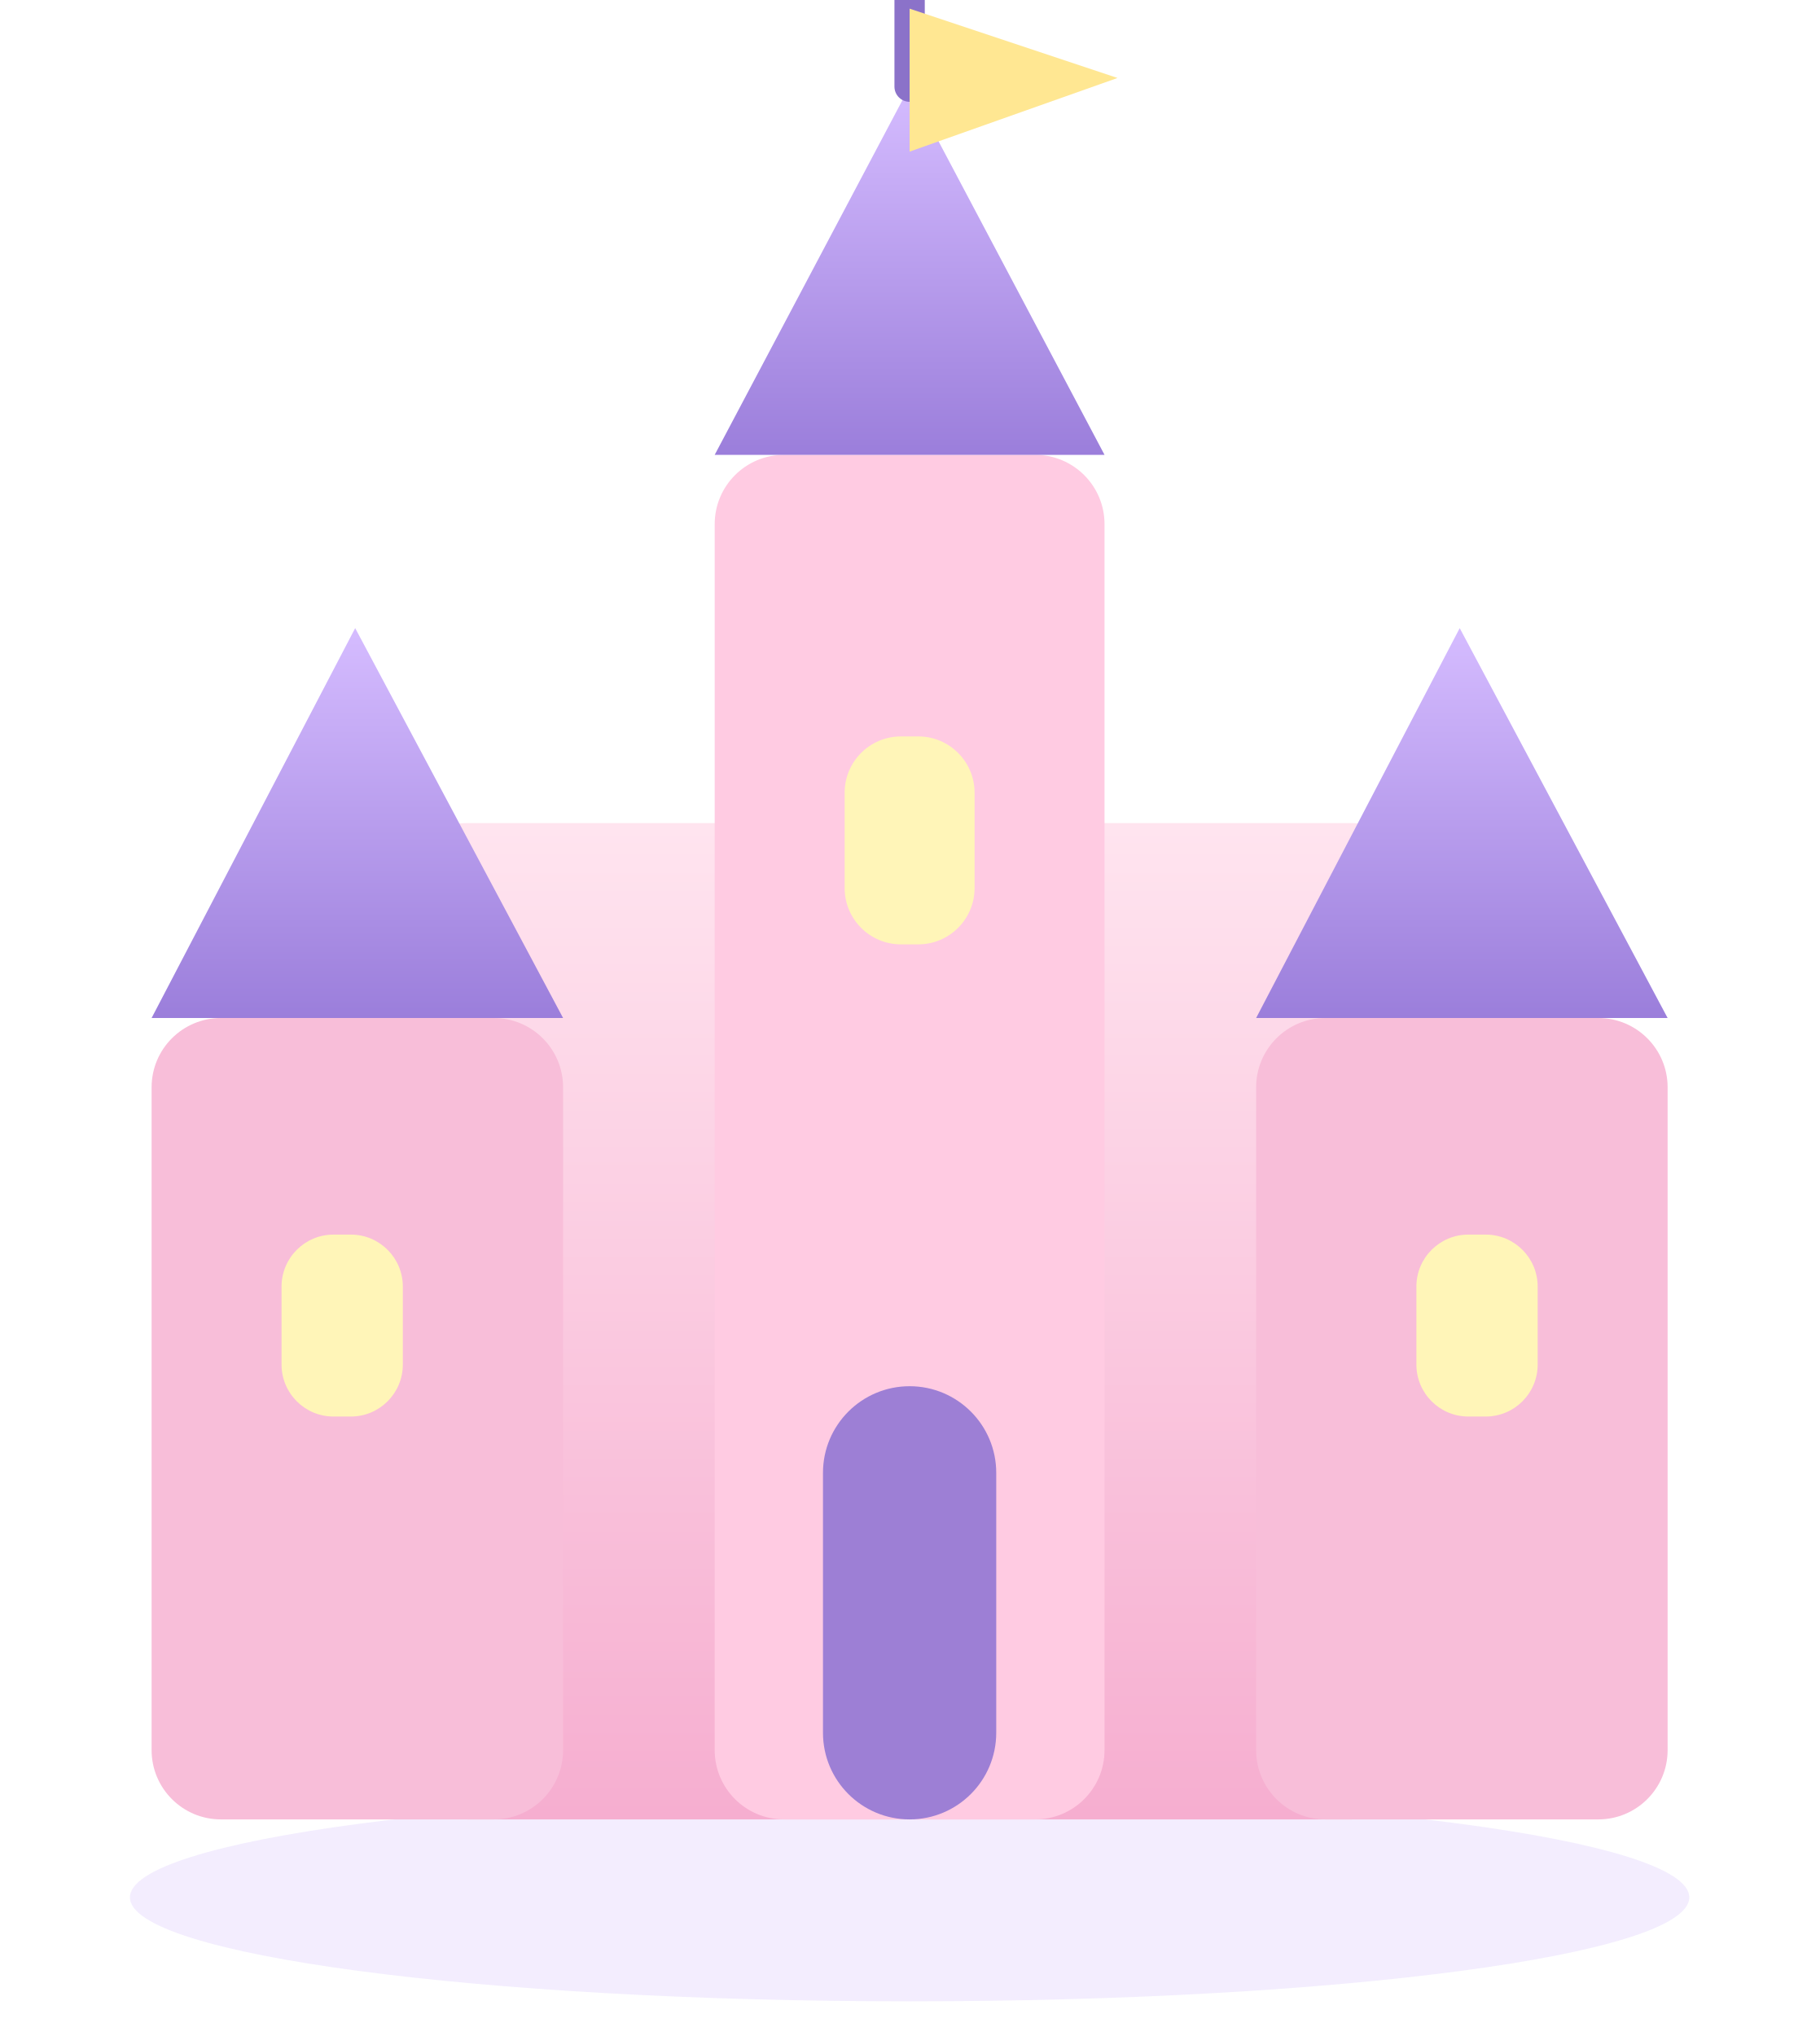
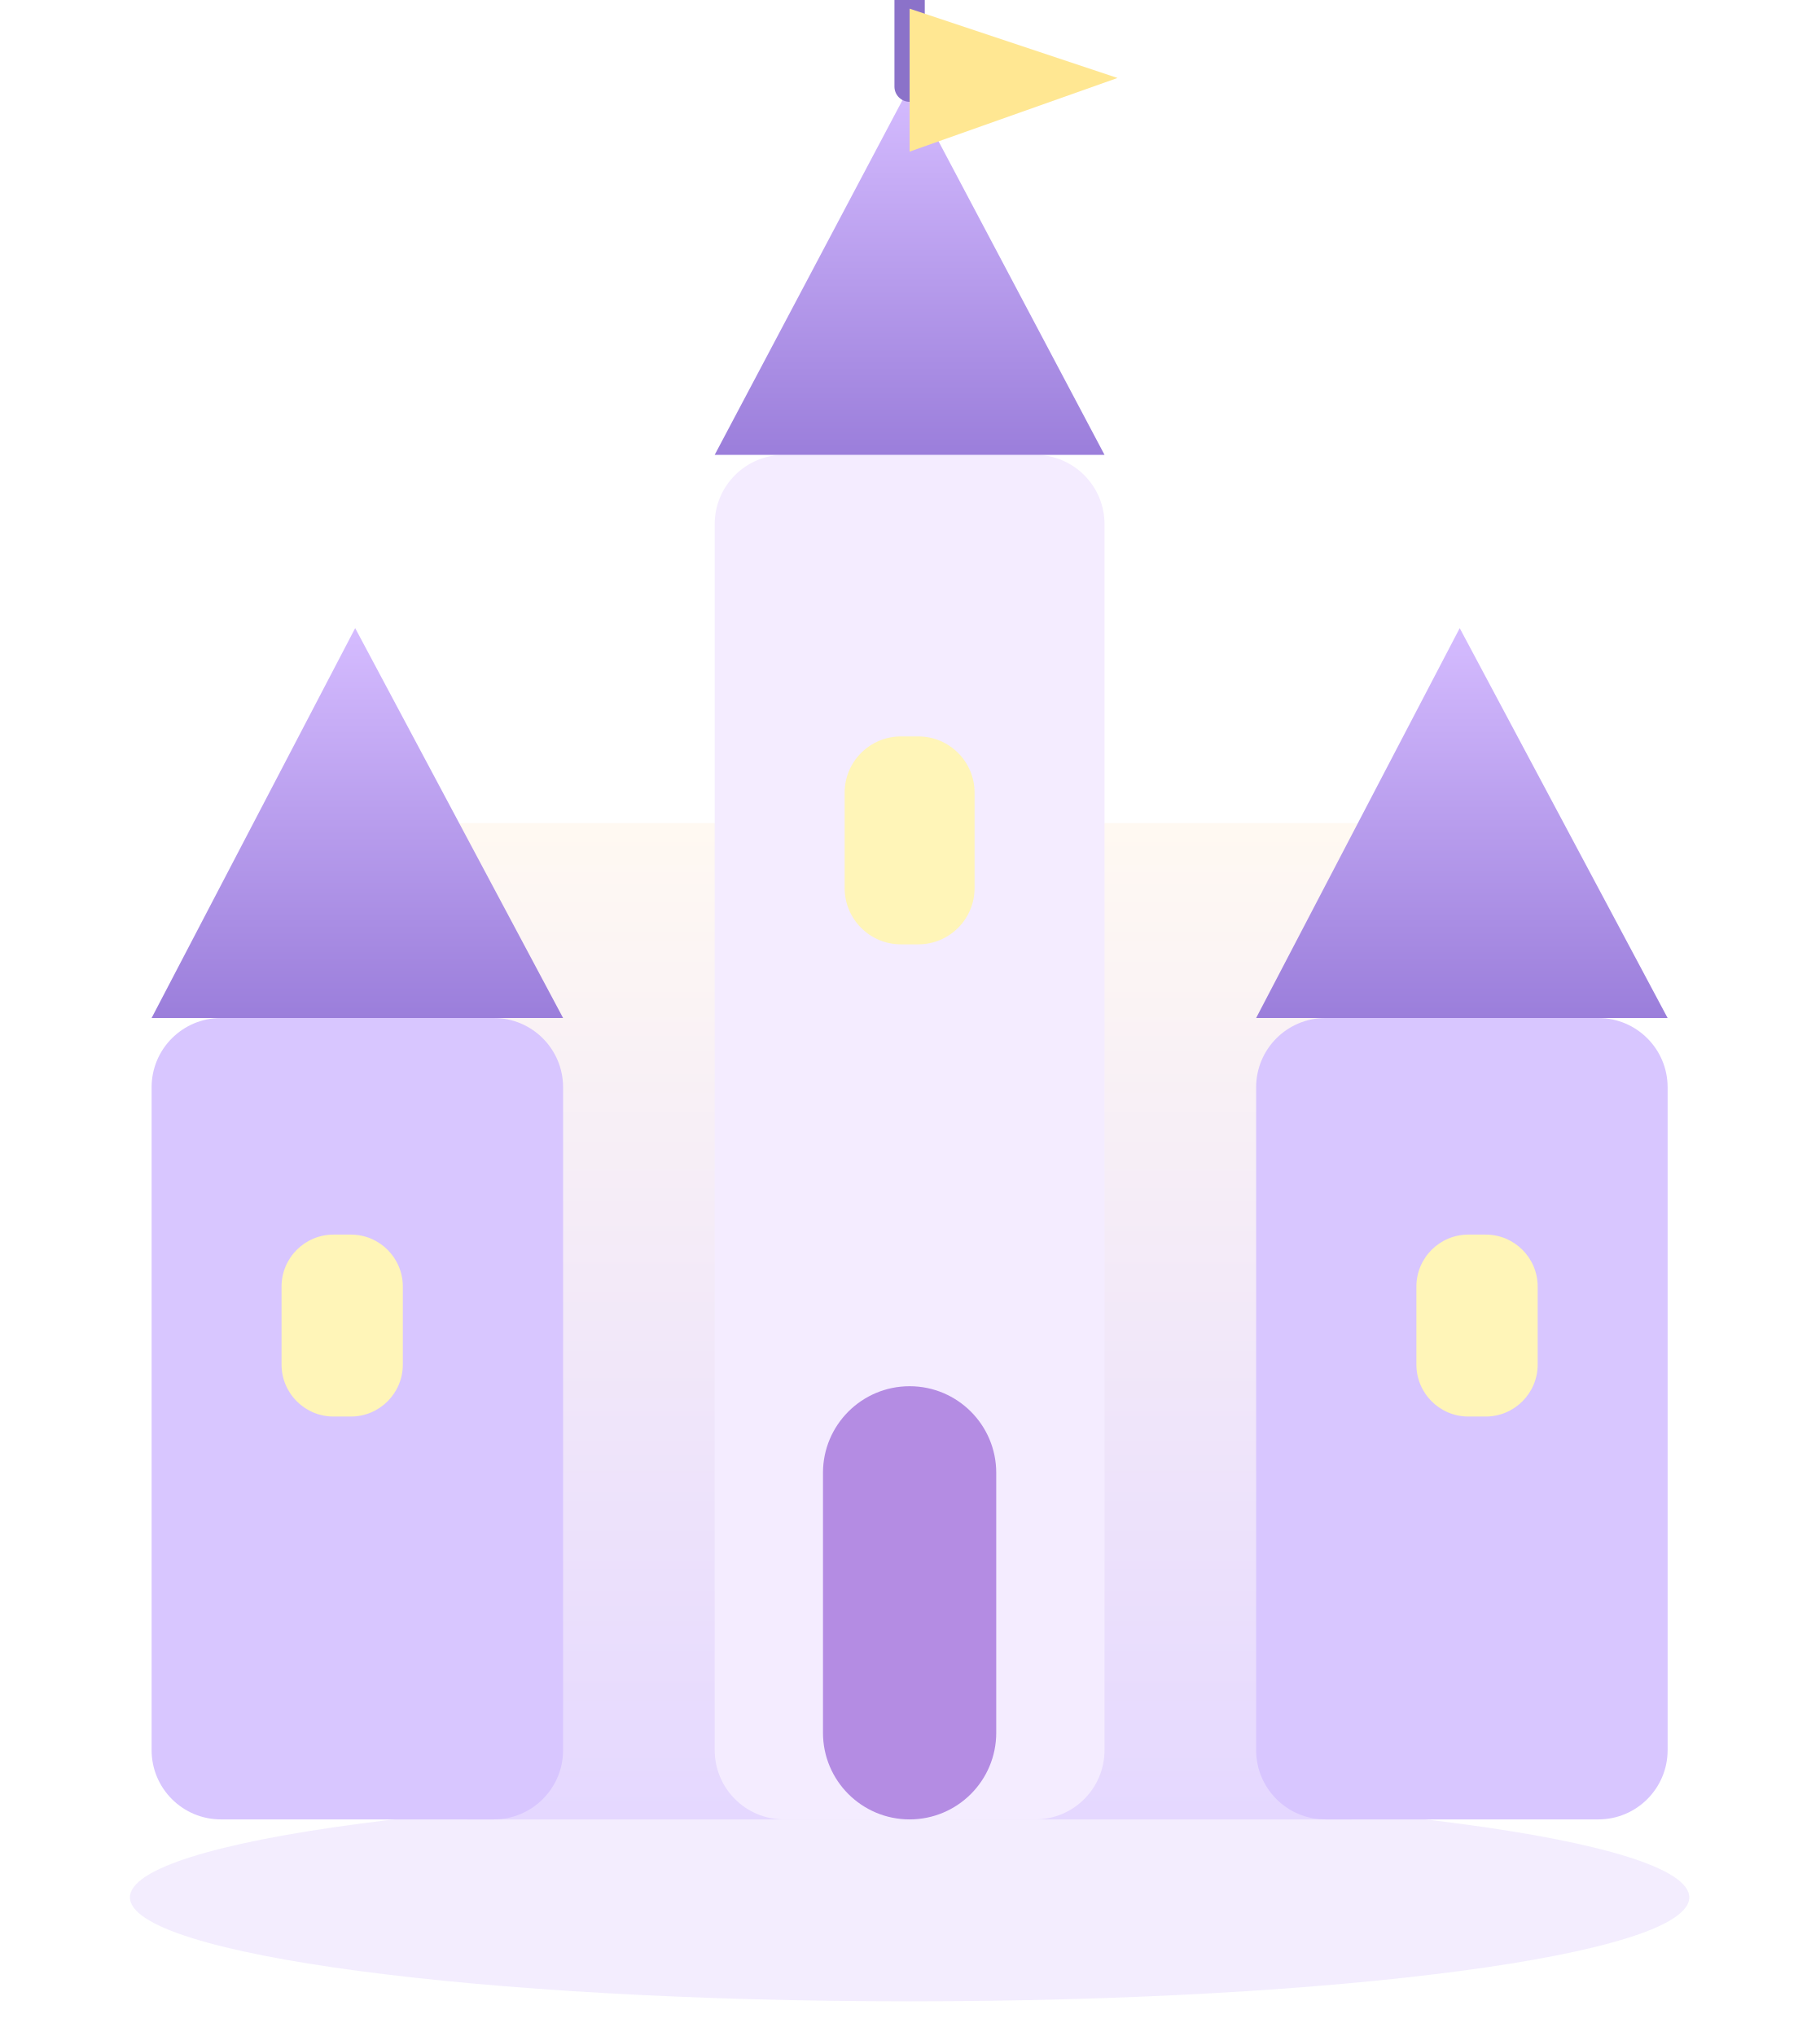
<svg xmlns="http://www.w3.org/2000/svg" viewBox="0 0 420 470">
  <defs>
    <linearGradient id="wall" x1="0" y1="0" x2="0" y2="1">
-       <stop offset="0" stop-color="#FFE4EF" />
-       <stop offset="1" stop-color="#F6AED0" />
+       <stop offset="0" stop-color="#FFF9F2" />
+       <stop offset="1" stop-color="#E5D8FF" />
    </linearGradient>
    <linearGradient id="roof" x1="0" y1="0" x2="0" y2="1">
      <stop offset="0" stop-color="#D5BCFF" />
      <stop offset="1" stop-color="#9B7EDB" />
    </linearGradient>
  </defs>
  <ellipse cx="210" cy="438" rx="180" ry="24" fill="#E9DFFD" opacity=".55" />
  <rect x="90" y="190" width="240" height="230" rx="18" fill="url(#wall)" />
-   <rect x="35" y="235" width="95" height="185" rx="16" fill="#F8BED9" />
-   <rect x="290" y="235" width="95" height="185" rx="16" fill="#F8BED9" />
-   <rect x="165" y="105" width="90" height="315" rx="16" fill="#FFCBE2" />
+   <rect x="35" y="235" width="95" height="185" rx="16" fill="#D8C6FF" />
+   <rect x="290" y="235" width="95" height="185" rx="16" fill="#D8C6FF" />
+   <rect x="165" y="105" width="90" height="315" rx="16" fill="#F4ECFF" />
  <path d="M35 235L82 145L130 235Z" fill="url(#roof)" />
  <path d="M165 105L210 20L255 105Z" fill="url(#roof)" />
  <path d="M290 235L337 145L385 235Z" fill="url(#roof)" />
-   <rect x="190" y="320" width="40" height="100" rx="20" fill="#9D7FD5" />
+   <rect x="190" y="320" width="40" height="100" rx="20" fill="#B48CE3" />
  <g fill="#FFF5B8">
    <rect x="65" y="285" width="28" height="42" rx="12" />
    <rect x="327" y="285" width="28" height="42" rx="12" />
    <rect x="195" y="170" width="30" height="48" rx="13" />
  </g>
  <path d="M210 20V0" stroke="#8B72C9" stroke-width="7" stroke-linecap="round" />
  <path d="M210 2L258 18L210 35Z" fill="#FFE792" />
</svg>
